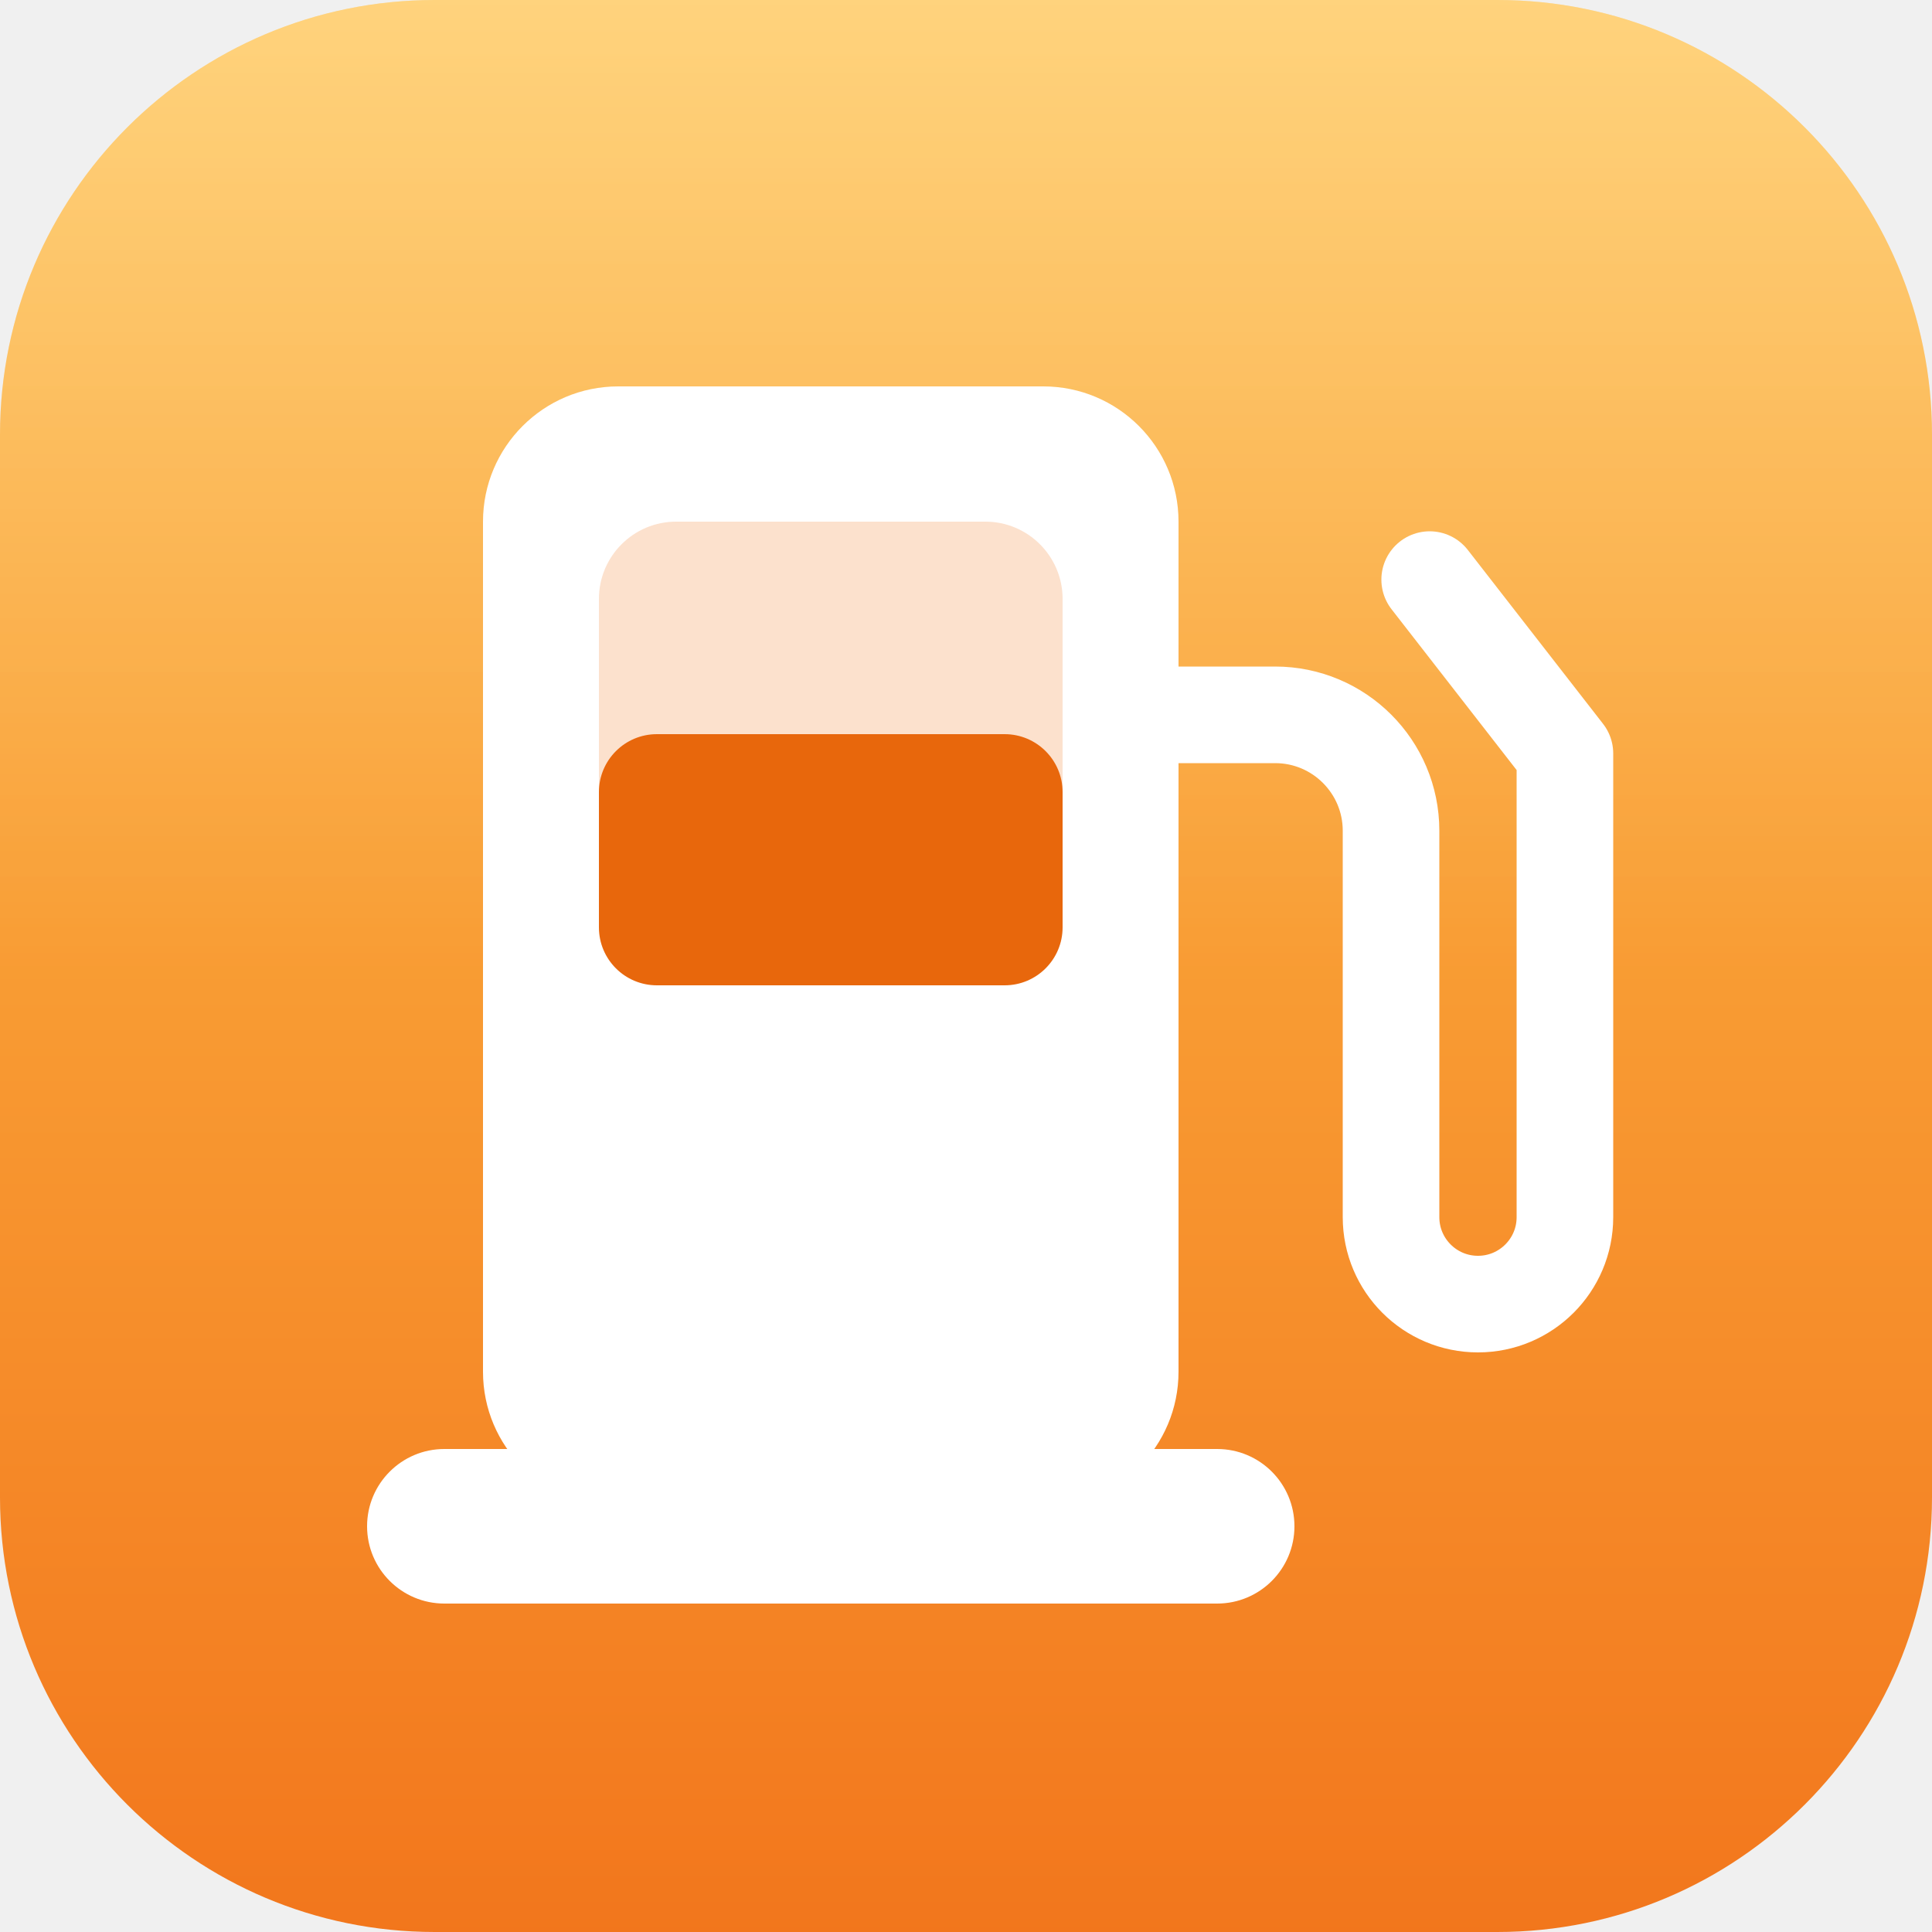
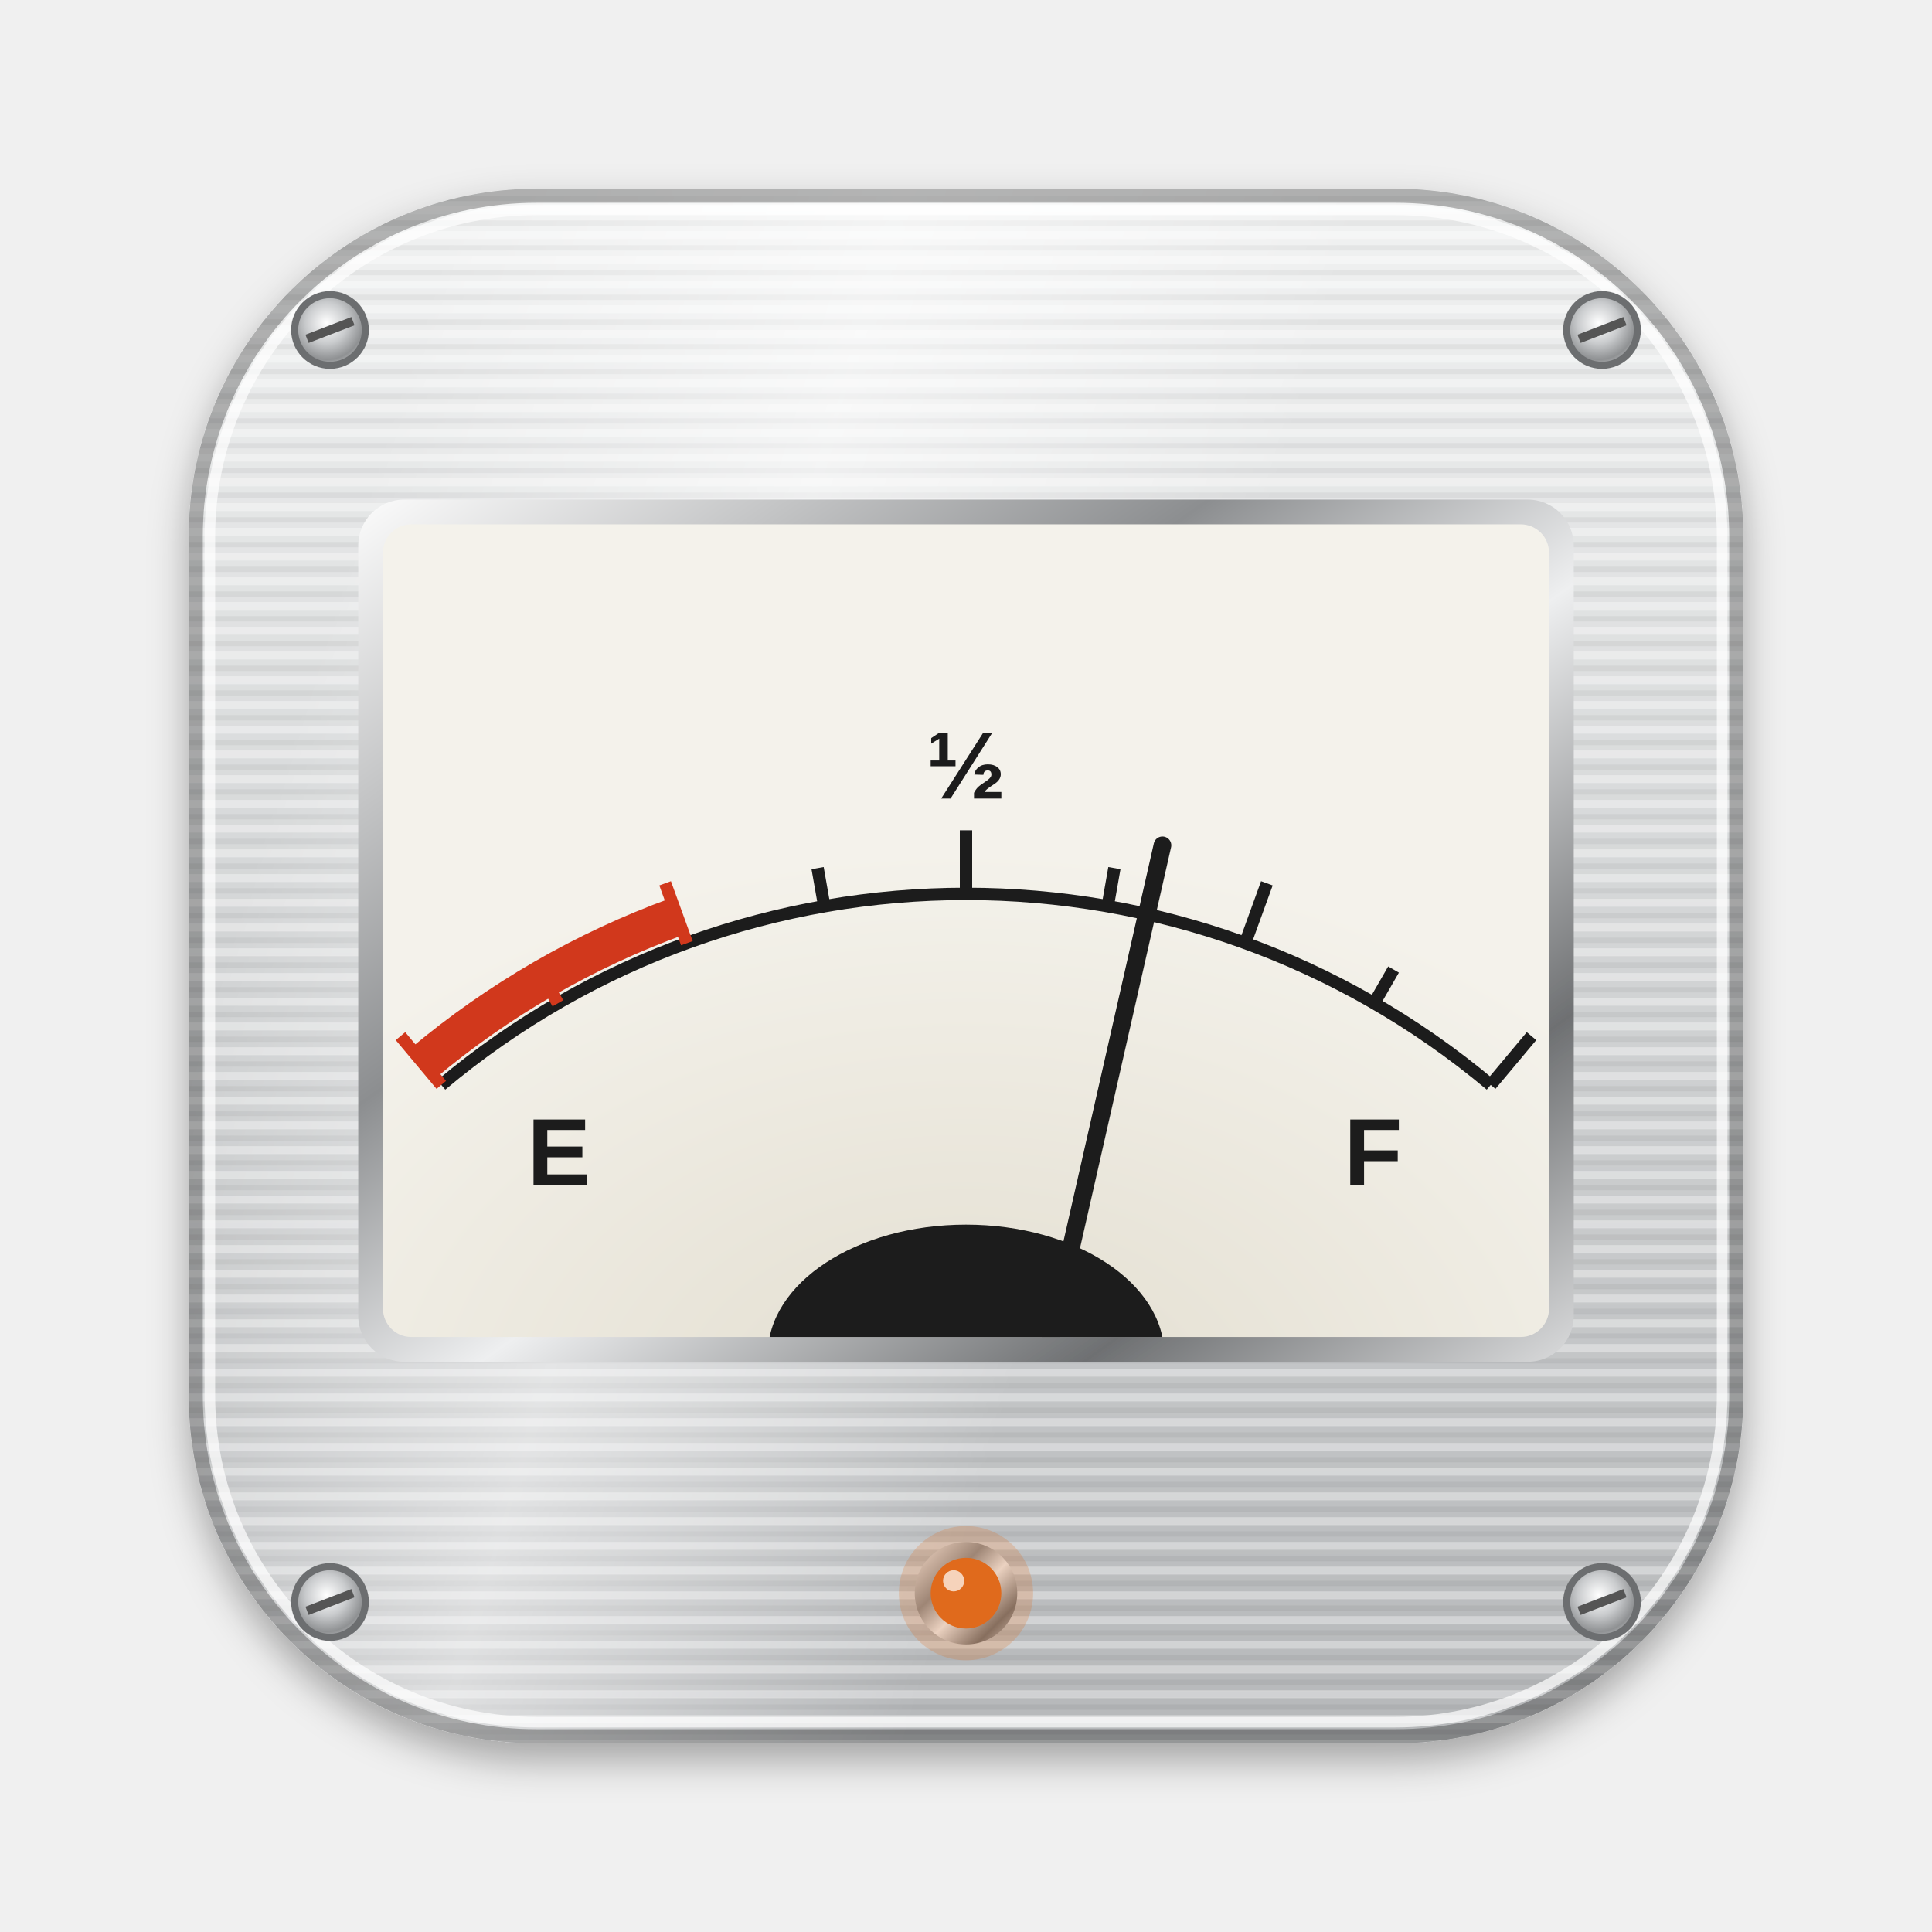
- <svg xmlns="http://www.w3.org/2000/svg" viewBox="0 0 100 100">
+ <svg xmlns="http://www.w3.org/2000/svg" width="1024" height="1024" viewBox="0 0 100 100">
  <defs>
-     <linearGradient id="plate" x1="0" y1="0" x2="0" y2="1">
-       <stop offset="0" stop-color="#FFC24B" />
-       <stop offset="1" stop-color="#F2761C" />
+     <linearGradient id="alu" x1="0" y1="0" x2="0" y2="1">
+       <stop offset="0" stop-color="#f1f2f2" />
+       <stop offset=".55" stop-color="#cfd1d2" />
+       <stop offset="1" stop-color="#b6b8ba" />
    </linearGradient>
-     <linearGradient id="shine" x1="0" y1="0" x2="0" y2="1">
-       <stop offset="0" stop-color="#fff" stop-opacity=".28" />
-       <stop offset=".5" stop-color="#fff" stop-opacity="0" />
+     <linearGradient id="sheen" x1="0" y1="0" x2="1" y2=".3">
+       <stop offset=".15" stop-color="#fff" stop-opacity="0" />
+       <stop offset=".42" stop-color="#fff" stop-opacity=".55" />
+       <stop offset=".7" stop-color="#fff" stop-opacity="0" />
    </linearGradient>
+     <pattern id="brush" width="100" height="1.4" patternUnits="userSpaceOnUse">
+       <rect width="100" height=".45" fill="#fff" fill-opacity=".35" />
+       <rect y=".8" width="100" height=".3" fill="#000" fill-opacity=".05" />
+     </pattern>
+     <linearGradient id="chrome" x1="0" y1="0" x2="1" y2="1">
+       <stop offset="0" stop-color="#fbfbfb" />
+       <stop offset=".35" stop-color="#8c8e90" />
+       <stop offset=".55" stop-color="#eeeff0" />
+       <stop offset=".8" stop-color="#6e7072" />
+       <stop offset="1" stop-color="#d9dadb" />
+     </linearGradient>
+     <radialGradient id="spun" cx=".45" cy=".4" r=".65">
+       <stop offset="0" stop-color="#ffffff" />
+       <stop offset=".45" stop-color="#c9cbcd" />
+       <stop offset=".8" stop-color="#8f9193" />
+       <stop offset="1" stop-color="#b8babc" />
+     </radialGradient>
+     <radialGradient id="face" cx=".5" cy="1.1" r="1">
+       <stop offset="0" stop-color="#e2ddcf" />
+       <stop offset=".7" stop-color="#f4f2eb" />
+     </radialGradient>
+     <radialGradient id="glass" cx=".38" cy=".32" r=".7">
+       <stop offset="0" stop-color="#4a5566" />
+       <stop offset=".35" stop-color="#151a22" />
+       <stop offset="1" stop-color="#05070a" />
+     </radialGradient>
+     <filter id="drop" x="-20%" y="-20%" width="140%" height="150%">
+       <feGaussianBlur in="SourceAlpha" stdDeviation="1" />
+       <feOffset dy=".9" />
+       <feComponentTransfer>
+         <feFuncA type="linear" slope=".32" />
+       </feComponentTransfer>
+       <feMerge>
+         <feMergeNode />
+         <feMergeNode in="SourceGraphic" />
+       </feMerge>
+     </filter>
  </defs>
-   <rect width="100" height="100" rx="22.5" fill="url(#plate)" />
-   <rect width="100" height="100" rx="22.5" fill="url(#shine)" />
-   <rect x="25" y="20" width="36" height="58" rx="7" fill="#fff" />
-   <rect x="31" y="27" width="24" height="24" rx="4" fill="#F2761C" opacity=".22" />
-   <rect x="31" y="38" width="24" height="13" rx="3" fill="#E8670C" />
-   <rect x="19" y="75" width="48" height="8" rx="4" fill="#fff" />
-   <path d="M61 37 h5 a6 6 0 0 1 6 6 v20 a4.5 4.5 0 0 0 9 0 V39 l-7 -9" fill="none" stroke="#fff" stroke-width="5" stroke-linecap="round" stroke-linejoin="round" />
+   <g filter="url(#drop)">
+     <g transform="translate(50 50) scale(0.91443) translate(-50 -50)">
+       <rect x="6" y="6" width="88" height="88" rx="19.7" fill="url(#alu)" />
+       <rect x="6" y="6" width="88" height="88" rx="19.7" fill="url(#brush)" />
+       <rect x="6" y="6" width="88" height="88" rx="19.7" fill="url(#sheen)" />
+       <rect x="6.4" y="6.4" width="87.2" height="87.2" rx="19.3" fill="none" stroke="#000" stroke-opacity=".28" stroke-width=".8" />
+       <rect x="7.2" y="7.2" width="85.6" height="85.6" rx="18.5" fill="none" stroke="#fff" stroke-opacity=".7" stroke-width=".6" />
+       <circle cx="14" cy="14" r="2" fill="url(#spun)" stroke="#6c6e70" stroke-width=".4" />
+       <line x1="12.7" y1="14.5" x2="15.3" y2="13.5" stroke="#555" stroke-width="0.5" />
+       <circle cx="86" cy="14" r="2" fill="url(#spun)" stroke="#6c6e70" stroke-width=".4" />
+       <line x1="84.7" y1="14.5" x2="87.3" y2="13.5" stroke="#555" stroke-width="0.5" />
+       <circle cx="14" cy="86" r="2" fill="url(#spun)" stroke="#6c6e70" stroke-width=".4" />
+       <line x1="12.7" y1="86.5" x2="15.3" y2="85.5" stroke="#555" stroke-width="0.5" />
+       <circle cx="86" cy="86" r="2" fill="url(#spun)" stroke="#6c6e70" stroke-width=".4" />
+       <line x1="84.7" y1="86.5" x2="87.3" y2="85.5" stroke="#555" stroke-width="0.5" />
+       <g transform="translate(0 5)">
+         <rect x="15.6" y="18.6" width="68.8" height="48.8" rx="2.6" fill="url(#chrome)" />
+         <clipPath id="vu0">
+           <rect x="17" y="20" width="66" height="46" rx="1.6" />
+         </clipPath>
+         <rect x="17" y="20" width="66" height="46" rx="1.6" fill="url(#face)" />
+         <g clip-path="url(#vu0)">
+           <path d="M20.3 51.73A46.2 46.2 0 0 1 79.7 51.73" fill="none" stroke="#1d1d1d" stroke-width="0.7" />
+           <path d="M19.27 50.5A47.8 47.8 0 0 1 33.65 42.2" fill="none" stroke="#d1381f" stroke-width="2.2" />
+           <line x1="20.3" y1="51.73" x2="17.99" y2="48.97" stroke="#d1381f" stroke-width="0.7" />
+           <line x1="26.9" y1="47.11" x2="25.8" y2="45.2" stroke="#d1381f" stroke-width="0.7" />
+           <line x1="34.2" y1="43.71" x2="32.97" y2="40.32" stroke="#d1381f" stroke-width="0.7" />
+           <line x1="41.98" y1="41.62" x2="41.6" y2="39.46" stroke="#1d1d1d" stroke-width="0.7" />
+           <line x1="50" y1="40.92" x2="50" y2="37.32" stroke="#1d1d1d" stroke-width="0.7" />
+           <line x1="58.02" y1="41.62" x2="58.4" y2="39.46" stroke="#1d1d1d" stroke-width="0.7" />
+           <line x1="65.8" y1="43.71" x2="67.03" y2="40.32" stroke="#1d1d1d" stroke-width="0.7" />
+           <line x1="73.1" y1="47.11" x2="74.2" y2="45.2" stroke="#1d1d1d" stroke-width="0.7" />
+           <line x1="79.7" y1="51.73" x2="82.01" y2="48.97" stroke="#1d1d1d" stroke-width="0.7" />
+           <text x="26.96" y="57.41" text-anchor="middle" font-family="Barlow Semi Condensed, Helvetica Neue, Arial, sans-serif" font-weight="600" font-size="5.4" fill="#1d1d1d">E</text>
+           <text x="50" y="35.52" text-anchor="middle" font-family="Barlow Semi Condensed, Helvetica Neue, Arial, sans-serif" font-weight="600" font-size="5.4" fill="#1d1d1d">½</text>
+           <text x="73.04" y="57.41" text-anchor="middle" font-family="Barlow Semi Condensed, Helvetica Neue, Arial, sans-serif" font-weight="600" font-size="5.4" fill="#1d1d1d">F</text>
+           <line x1="50" y1="87.12" x2="61.12" y2="38.17" stroke="#1d1d1d" stroke-width="1" stroke-linecap="round" />
+           <ellipse cx="50" cy="67" rx="11.22" ry="7.36" fill="#1b1b1b" />
+         </g>
+       </g>
+       <circle cx="50" cy="85.5" r="2.9" fill="url(#chrome)" />
+       <circle cx="50" cy="85.5" r="3.8" fill="#e06a1b" fill-opacity=".22" />
+       <circle cx="50" cy="85.5" r="2" fill="#e06a1b" />
+       <circle cx="49.3" cy="84.8" r=".6" fill="#fff" fill-opacity=".7" />
+     </g>
+   </g>
</svg>
